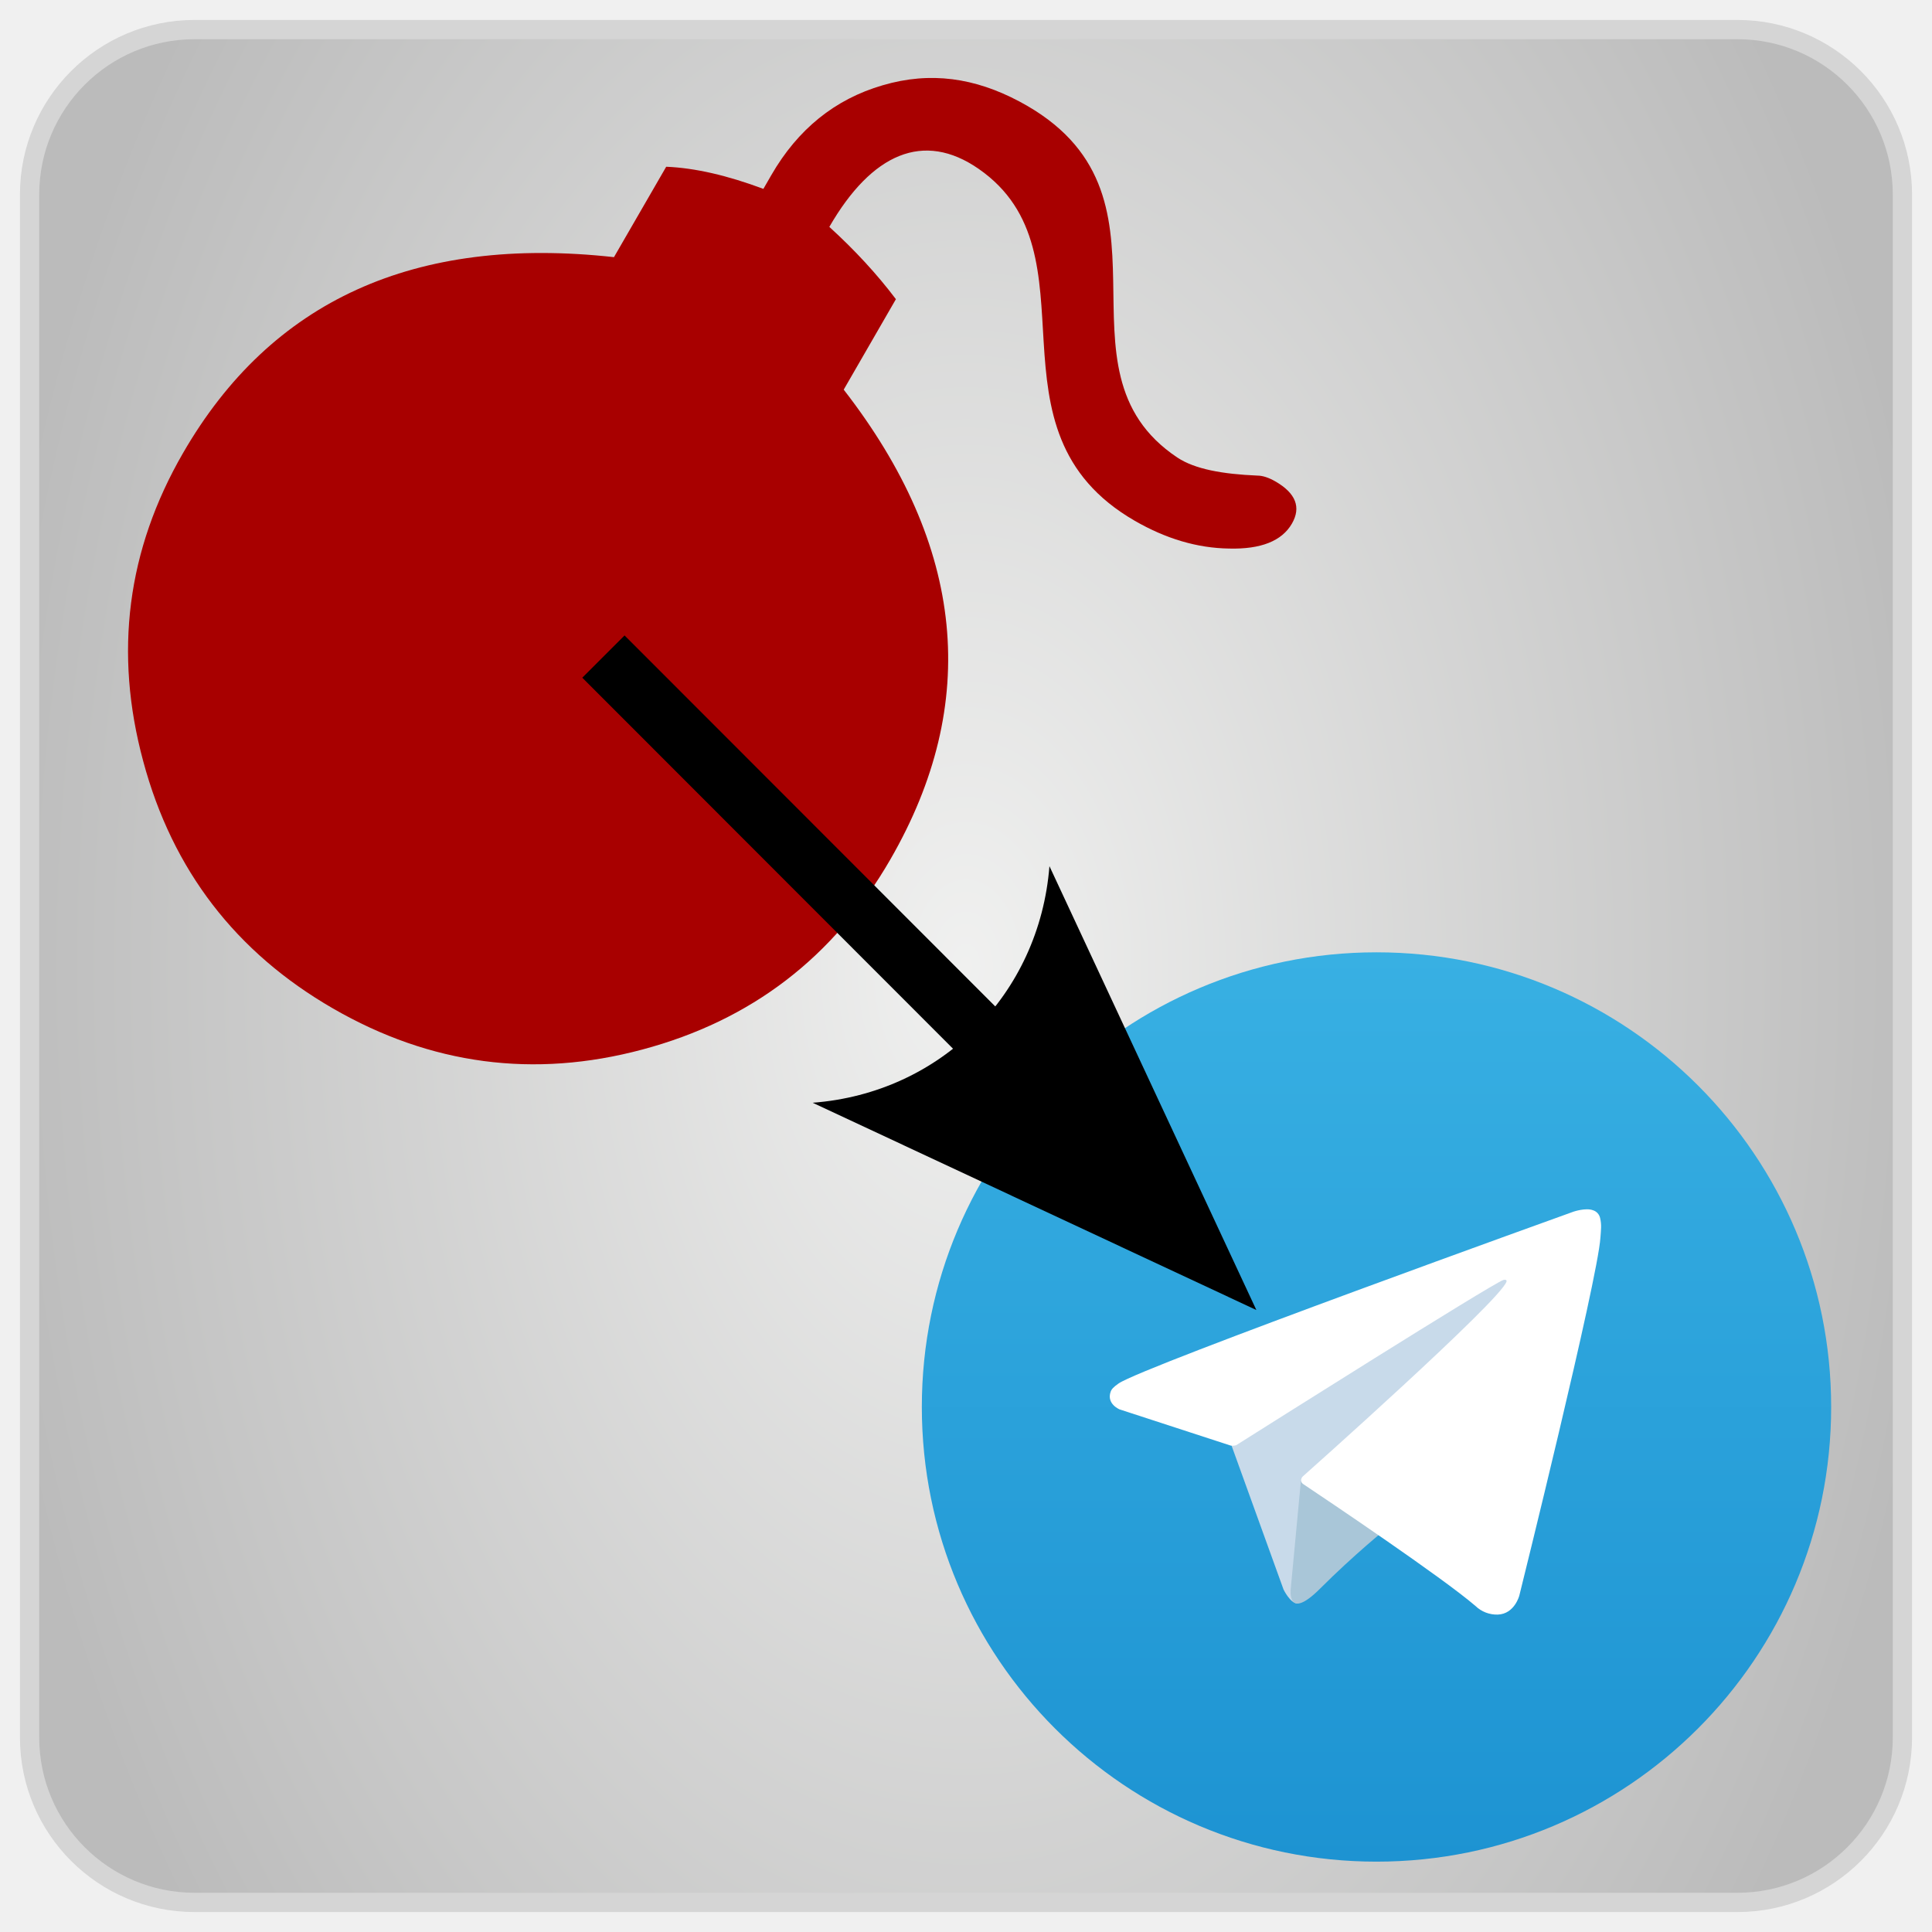
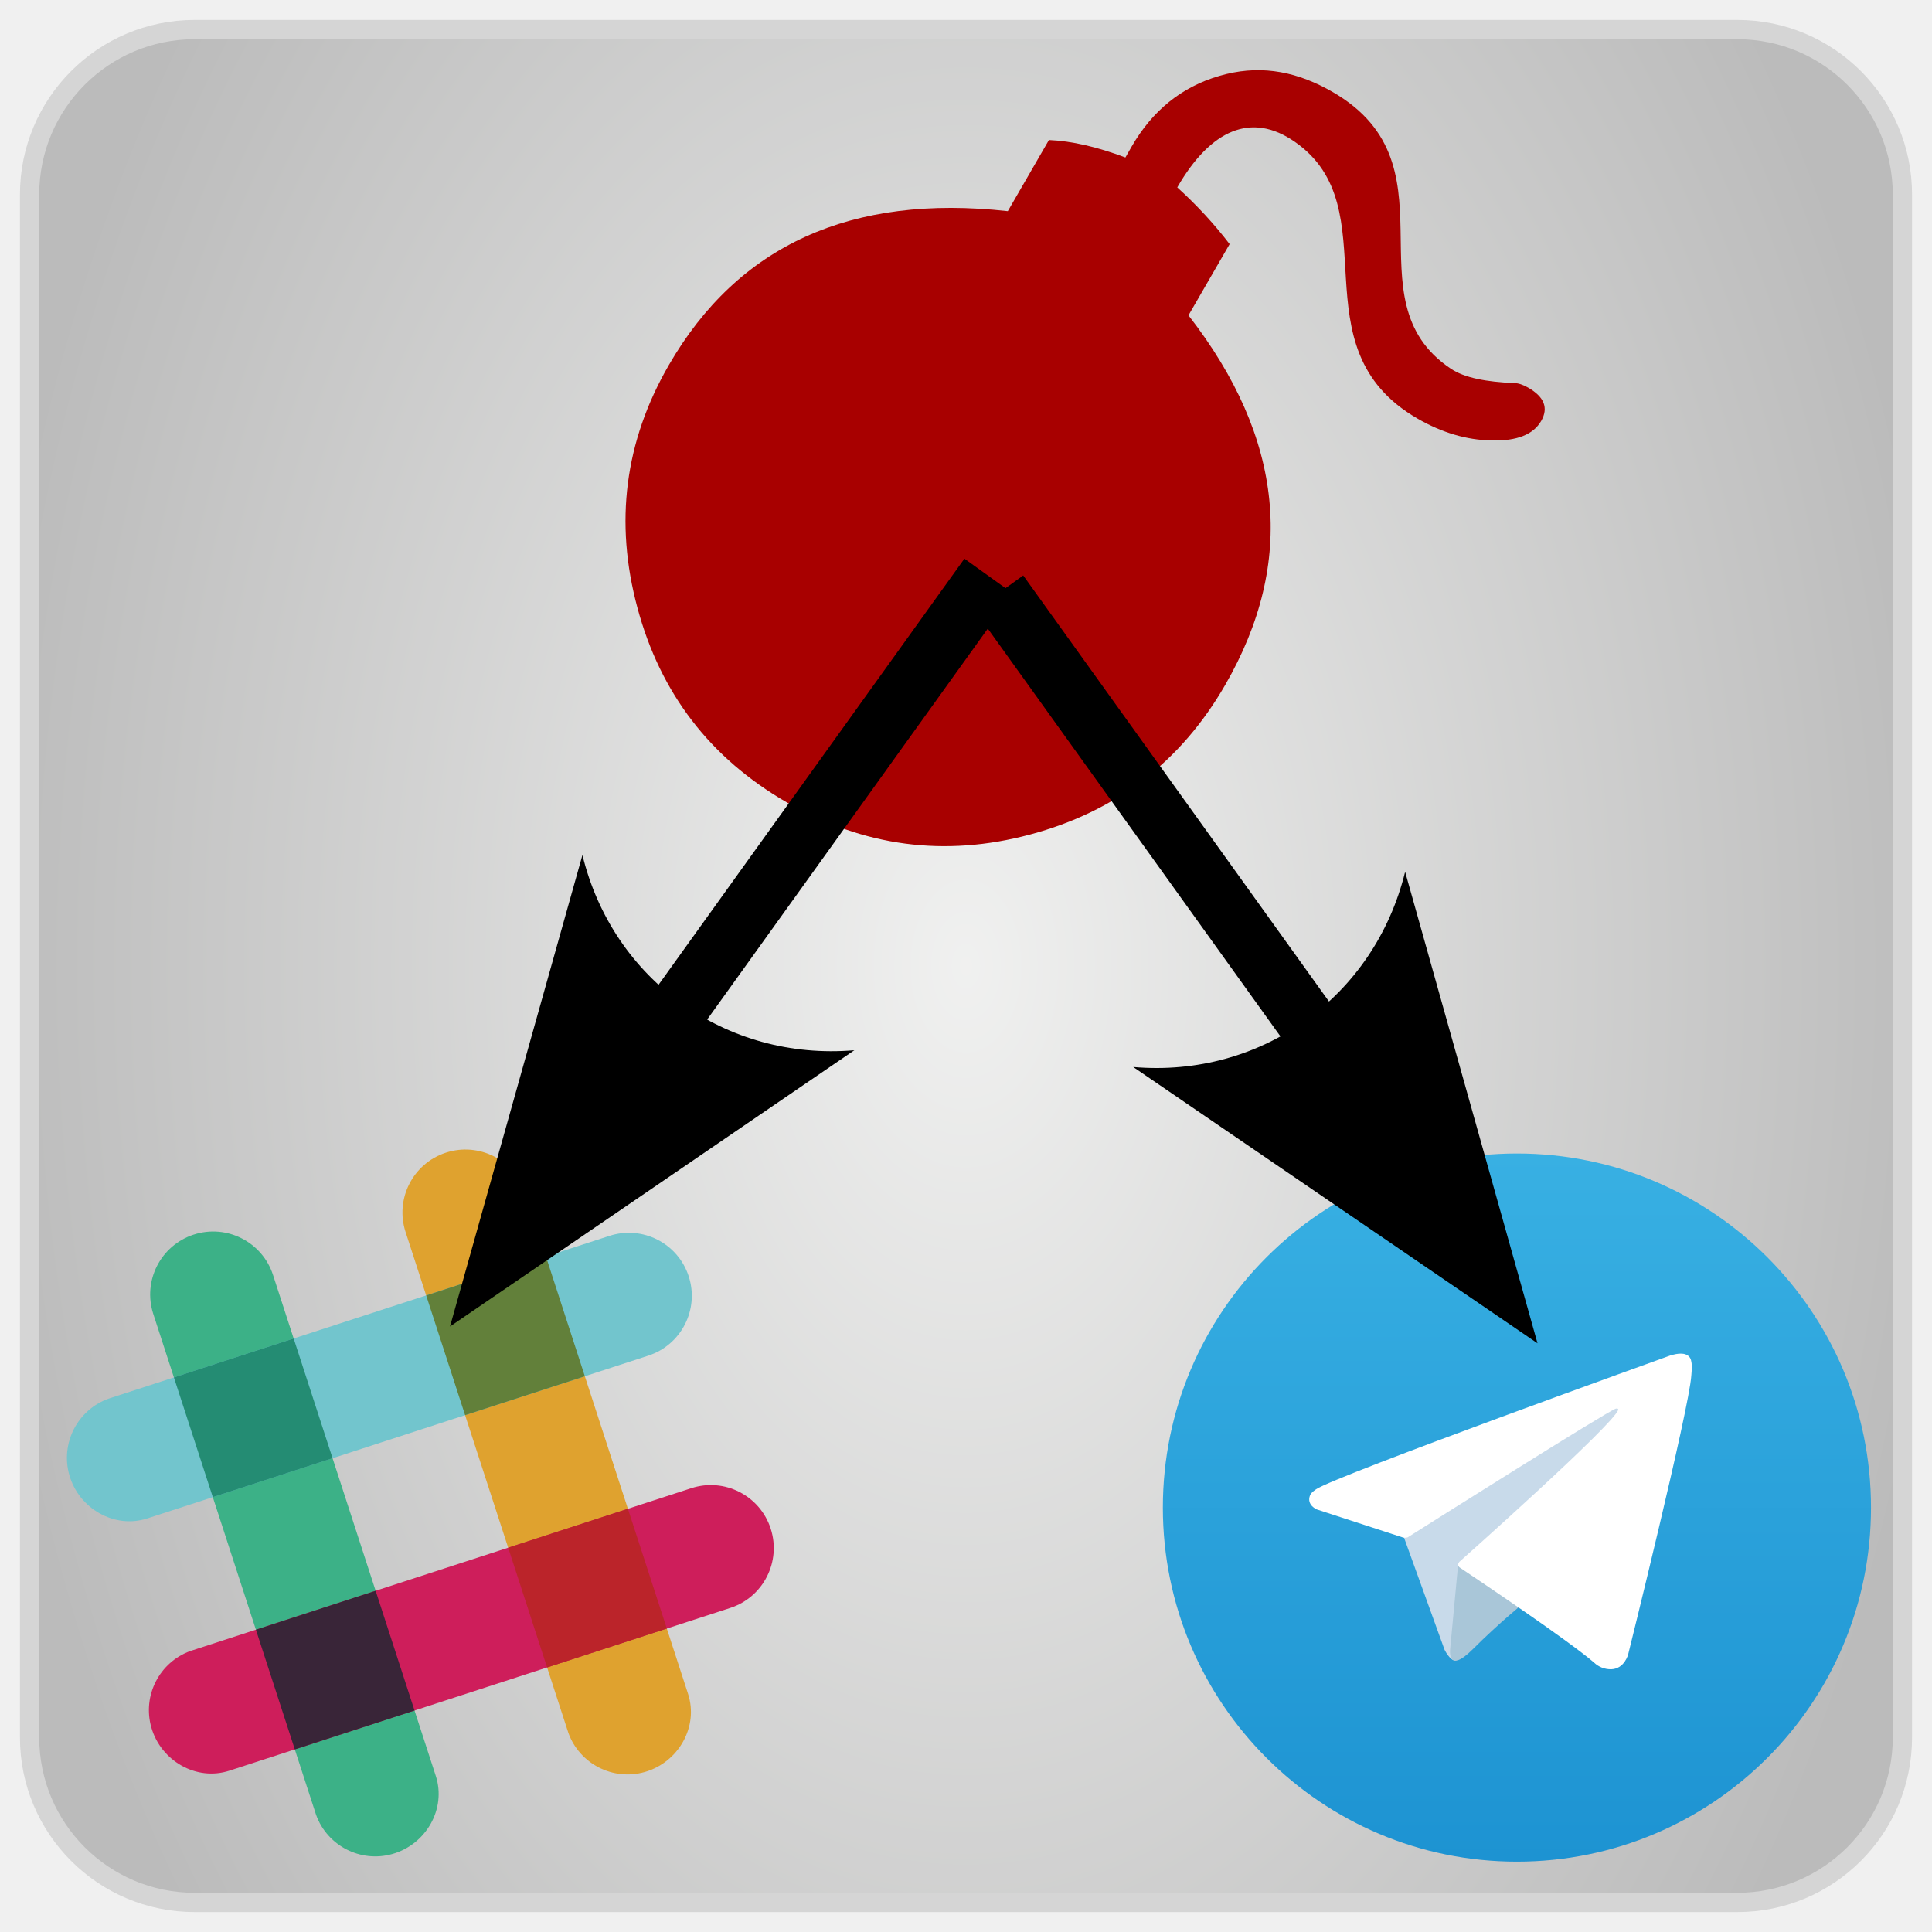
<svg xmlns="http://www.w3.org/2000/svg" xmlns:xlink="http://www.w3.org/1999/xlink" width="97" height="97" viewBox="0 0 25.665 25.665" version="1.1" id="svg5">
  <defs id="defs2">
    <marker style="overflow:visible" id="Arrow2" refX="0" refY="0" orient="auto-start-reverse" markerWidth="7.7" markerHeight="5.6" viewBox="0 0 7.7 5.6" preserveAspectRatio="xMidYMid">
      <path transform="scale(0.7)" d="M -2,-4 9,0 -2,4 c 2,-2.33 2,-5.66 0,-8 z" style="fill:context-stroke;fill-rule:evenodd;stroke:none" id="arrow2L" />
    </marker>
    <radialGradient r="131.825" fy="649.311" fx="123.239" cy="649.311" cx="123.239" gradientTransform="matrix(0.1001509,0,0,0.1565912,0.4898393,-88.84414)" gradientUnits="userSpaceOnUse" id="radialGradient3155" xlink:href="#linearGradient4113-2-7" />
    <linearGradient id="linearGradient4113-2-7">
      <stop id="stop4121-6-9" offset="0" style="stop-color:#f1f3ef;stop-opacity:1;" />
      <stop style="stop-color:#000000;stop-opacity:1;" offset="1" id="stop4117-4-0" />
    </linearGradient>
    <linearGradient id="linear-gradient" x1="120" y1="240" x2="120" gradientUnits="userSpaceOnUse">
      <stop offset="0" stop-color="#1d93d2" id="stop490" />
      <stop offset="1" stop-color="#38b0e3" id="stop492" />
    </linearGradient>
  </defs>
  <g id="layer1">
    <rect style="display:inline;opacity:0.22;fill:url(#radialGradient3155);fill-opacity:1;stroke:#757575;stroke-width:0.256;stroke-miterlimit:4;stroke-dasharray:none;stroke-opacity:1" id="rect4111-9" width="24.879" height="24.879" x="0.393" y="0.393" ry="2.192" />
-     <path class="st0" d="M 11.901,3.975 11.208,5.176 c 1.614,2.079 1.82,4.162 0.619,6.242 C 11.078,12.716 9.98,13.556 8.534,13.942 7.092,14.328 5.72,14.145 4.424,13.397 3.132,12.652 2.291,11.558 1.903,10.114 1.512,8.669 1.688,7.305 2.431,6.019 3.602,3.991 5.511,3.124 8.156,3.416 L 8.85,2.215 C 9.235,2.231 9.664,2.331 10.141,2.509 l 0.106,-0.184 c 0.35,-0.606 0.842,-1.007 1.478,-1.192 0.637,-0.188 1.228,-0.097 1.813,0.213 2.3,1.22 0.332,3.552 2.102,4.732 0.232,0.154 0.597,0.22 1.065,0.24 0.068,0 0.15,0.027 0.237,0.077 0.272,0.157 0.345,0.344 0.22,0.561 -0.133,0.23 -0.411,0.342 -0.835,0.331 -0.423,-0.006 -0.841,-0.131 -1.253,-0.369 -2.085,-1.204 -0.448,-3.549 -2.075,-4.676 -0.728,-0.504 -1.417,-0.207 -1.982,0.772 0.337,0.307 0.632,0.626 0.885,0.961 z" id="path253" style="clip-rule:evenodd;fill:#a80000;fill-opacity:1;fill-rule:evenodd;stroke-width:0.126" />
-     <g id="g653" transform="matrix(0.05033211,0,0,0.05033211,9.215009,35.27313)">
+     <path class="st0" d="m 16.334,3.244 -0.546,0.945 c 1.27,1.636 1.432,3.275 0.487,4.911 -0.589,1.022 -1.453,1.682 -2.591,1.986 -1.135,0.304 -2.214,0.16 -3.234,-0.428 C 9.435,10.071 8.773,9.211 8.468,8.075 8.161,6.938 8.299,5.865 8.883,4.853 9.804,3.257 11.307,2.575 13.388,2.805 l 0.546,-0.945 c 0.303,0.013 0.641,0.091 1.016,0.232 l 0.083,-0.145 c 0.275,-0.477 0.663,-0.792 1.163,-0.938 0.501,-0.148 0.966,-0.077 1.426,0.168 1.81,0.96 0.261,2.795 1.654,3.723 0.183,0.121 0.47,0.173 0.838,0.189 0.054,0 0.118,0.021 0.187,0.061 0.214,0.123 0.271,0.27 0.173,0.441 -0.104,0.181 -0.323,0.269 -0.657,0.26 -0.333,-0.005 -0.662,-0.103 -0.986,-0.29 -1.641,-0.947 -0.353,-2.793 -1.633,-3.679 -0.572,-0.397 -1.115,-0.163 -1.559,0.607 0.265,0.241 0.497,0.493 0.697,0.756 z" id="path253" style="clip-rule:evenodd;fill:#a80000;fill-opacity:1;fill-rule:evenodd;stroke-width:0.099" />
+     <g id="g653" transform="matrix(0.03919588,0,0,0.03919588,13.08744,32.9405)">
      <g id="g4664" transform="translate(60.21506,-449.4624)">
        <circle cx="120" cy="120" r="120" fill="url(#linear-gradient)" id="circle499" style="fill:url(#linear-gradient)" />
        <path d="m 81.229,128.772 14.237,39.406 c 0,0 1.78,3.687 3.686,3.687 1.906,0 30.255,-29.492 30.255,-29.492 L 160.932,81.483 81.737,118.6 Z" fill="#c8daea" id="path501" />
        <path d="m 100.106,138.878 -2.733,29.046 c 0,0 -1.144,8.9 7.754,0 8.898,-8.9 17.415,-15.763 17.415,-15.763" fill="#a9c6d8" id="path503" />
        <path d="M 81.486,130.178 52.2,120.636 c 0,0 -3.5,-1.42 -2.373,-4.64 0.232,-0.664 0.7,-1.229 2.1,-2.2 6.489,-4.523 120.106,-45.36 120.106,-45.36 0,0 3.208,-1.081 5.1,-0.362 a 2.766,2.766 0 0 1 1.885,2.055 9.357,9.357 0 0 1 0.254,2.585 c -0.009,0.752 -0.1,1.449 -0.169,2.542 -0.692,11.165 -21.4,94.493 -21.4,94.493 0,0 -1.239,4.876 -5.678,5.043 A 8.13,8.13 0 0 1 146.1,172.5 c -8.711,-7.493 -38.819,-27.727 -45.472,-32.177 a 1.27,1.27 0 0 1 -0.546,-0.9 c -0.093,-0.469 0.417,-1.05 0.417,-1.05 0,0 52.426,-46.6 53.821,-51.492 0.108,-0.379 -0.3,-0.566 -0.848,-0.4 -3.482,1.281 -63.844,39.4 -70.506,43.607 a 3.21,3.21 0 0 1 -1.48,0.09 z" fill="#ffffff" id="path505" />
      </g>
    </g>
-     <path style="fill:none;stroke:#000000;stroke-width:0.794;stroke-dasharray:none;marker-end:url(#Arrow2)" d="M 8.016,8.722 13.154,13.864" id="path782" />
+     <path style="fill:none;stroke:#000000;stroke-width:0.794;stroke-dasharray:none;marker-end:url(#Arrow2)" d="m 13.27,7.876 4.238,5.905" id="path782" />
+     <g id="g367" transform="matrix(0.03669114,0,0,0.03669114,0.8890294,15.26767)">
+       <g id="g226">
+         <path d="M 165.964,15.838 C 162.073,3.863 149.212,-2.69 137.239,1.202 125.264,5.093 118.711,17.954 122.603,29.927 l 58.947,181.366 c 4.048,11.186 16.132,17.473 27.732,14.135 12.099,-3.483 19.475,-16.334 15.614,-28.217 -0.147,-0.453 -58.932,-181.372 -58.932,-181.372" fill="#dfa22f" id="path210" />
+         <path d="M 74.626,45.516 C 70.734,33.542 57.873,26.989 45.9,30.879 33.924,34.77 27.371,47.631 31.263,59.606 L 90.211,240.972 c 4.048,11.186 16.132,17.473 27.732,14.132 12.099,-3.481 19.475,-16.332 15.614,-28.217 C 133.41,226.436 74.626,45.516 74.626,45.516" fill="#3cb187" id="path212" />
+         <path d="m 240.162,166.045 c 11.975,-3.89 18.526,-16.751 14.636,-28.727 -3.89,-11.973 -16.751,-18.526 -28.724,-14.636 L 44.708,181.632 c -11.186,4.046 -17.473,16.13 -14.135,27.73 3.483,12.099 16.334,19.475 28.217,15.614 0.453,-0.147 181.372,-58.93 181.372,-58.93" fill="#ce1e5b" id="path214" />
+         <path d="m 82.508,217.271 c 11.805,-3.836 27.021,-8.78 43.348,-14.084 -3.836,-11.805 -8.78,-27.023 -14.086,-43.352 l -43.35,14.09 14.088,43.346" fill="#392538" id="path216" />
+         <path d="m 173.847,187.591 c 16.388,-5.324 31.62,-10.274 43.348,-14.084 -3.836,-11.805 -8.782,-27.027 -14.088,-43.361 l -43.35,14.09 14.09,43.354" fill="#bb242a" id="path218" />
+         <path d="M 210.484,74.706 C 222.458,70.815 229.011,57.955 225.121,45.979 221.23,34.006 208.369,27.453 196.394,31.343 L 15.028,90.292 C 3.842,94.338 -2.445,106.423 0.896,118.022 4.377,130.121 17.228,137.497 29.113,133.636 29.564,133.489 210.484,74.706 210.484,74.706" fill="#72c5cd" id="path220" />
+         <path d="M 52.822,125.933 C 64.627,122.097 79.847,117.151 96.176,111.847 90.853,95.457 85.903,80.225 82.092,68.495 L 38.732,82.587 52.822,125.933" fill="#248c73" id="path222" />
+         <path d="M 144.159,96.256 C 160.552,90.93 175.786,85.98 187.516,82.168 182.19,65.775 177.24,50.539 173.427,38.807 L 130.069,52.9 144.159,96.256" fill="#62803a" id="path224" />
+       </g>
+     </g>
+     <path style="fill:none;stroke:#000000;stroke-width:0.794;stroke-dasharray:none;marker-end:url(#Arrow2)" d="M 13.134,7.653 8.895,13.558" id="path677" />
  </g>
</svg>
